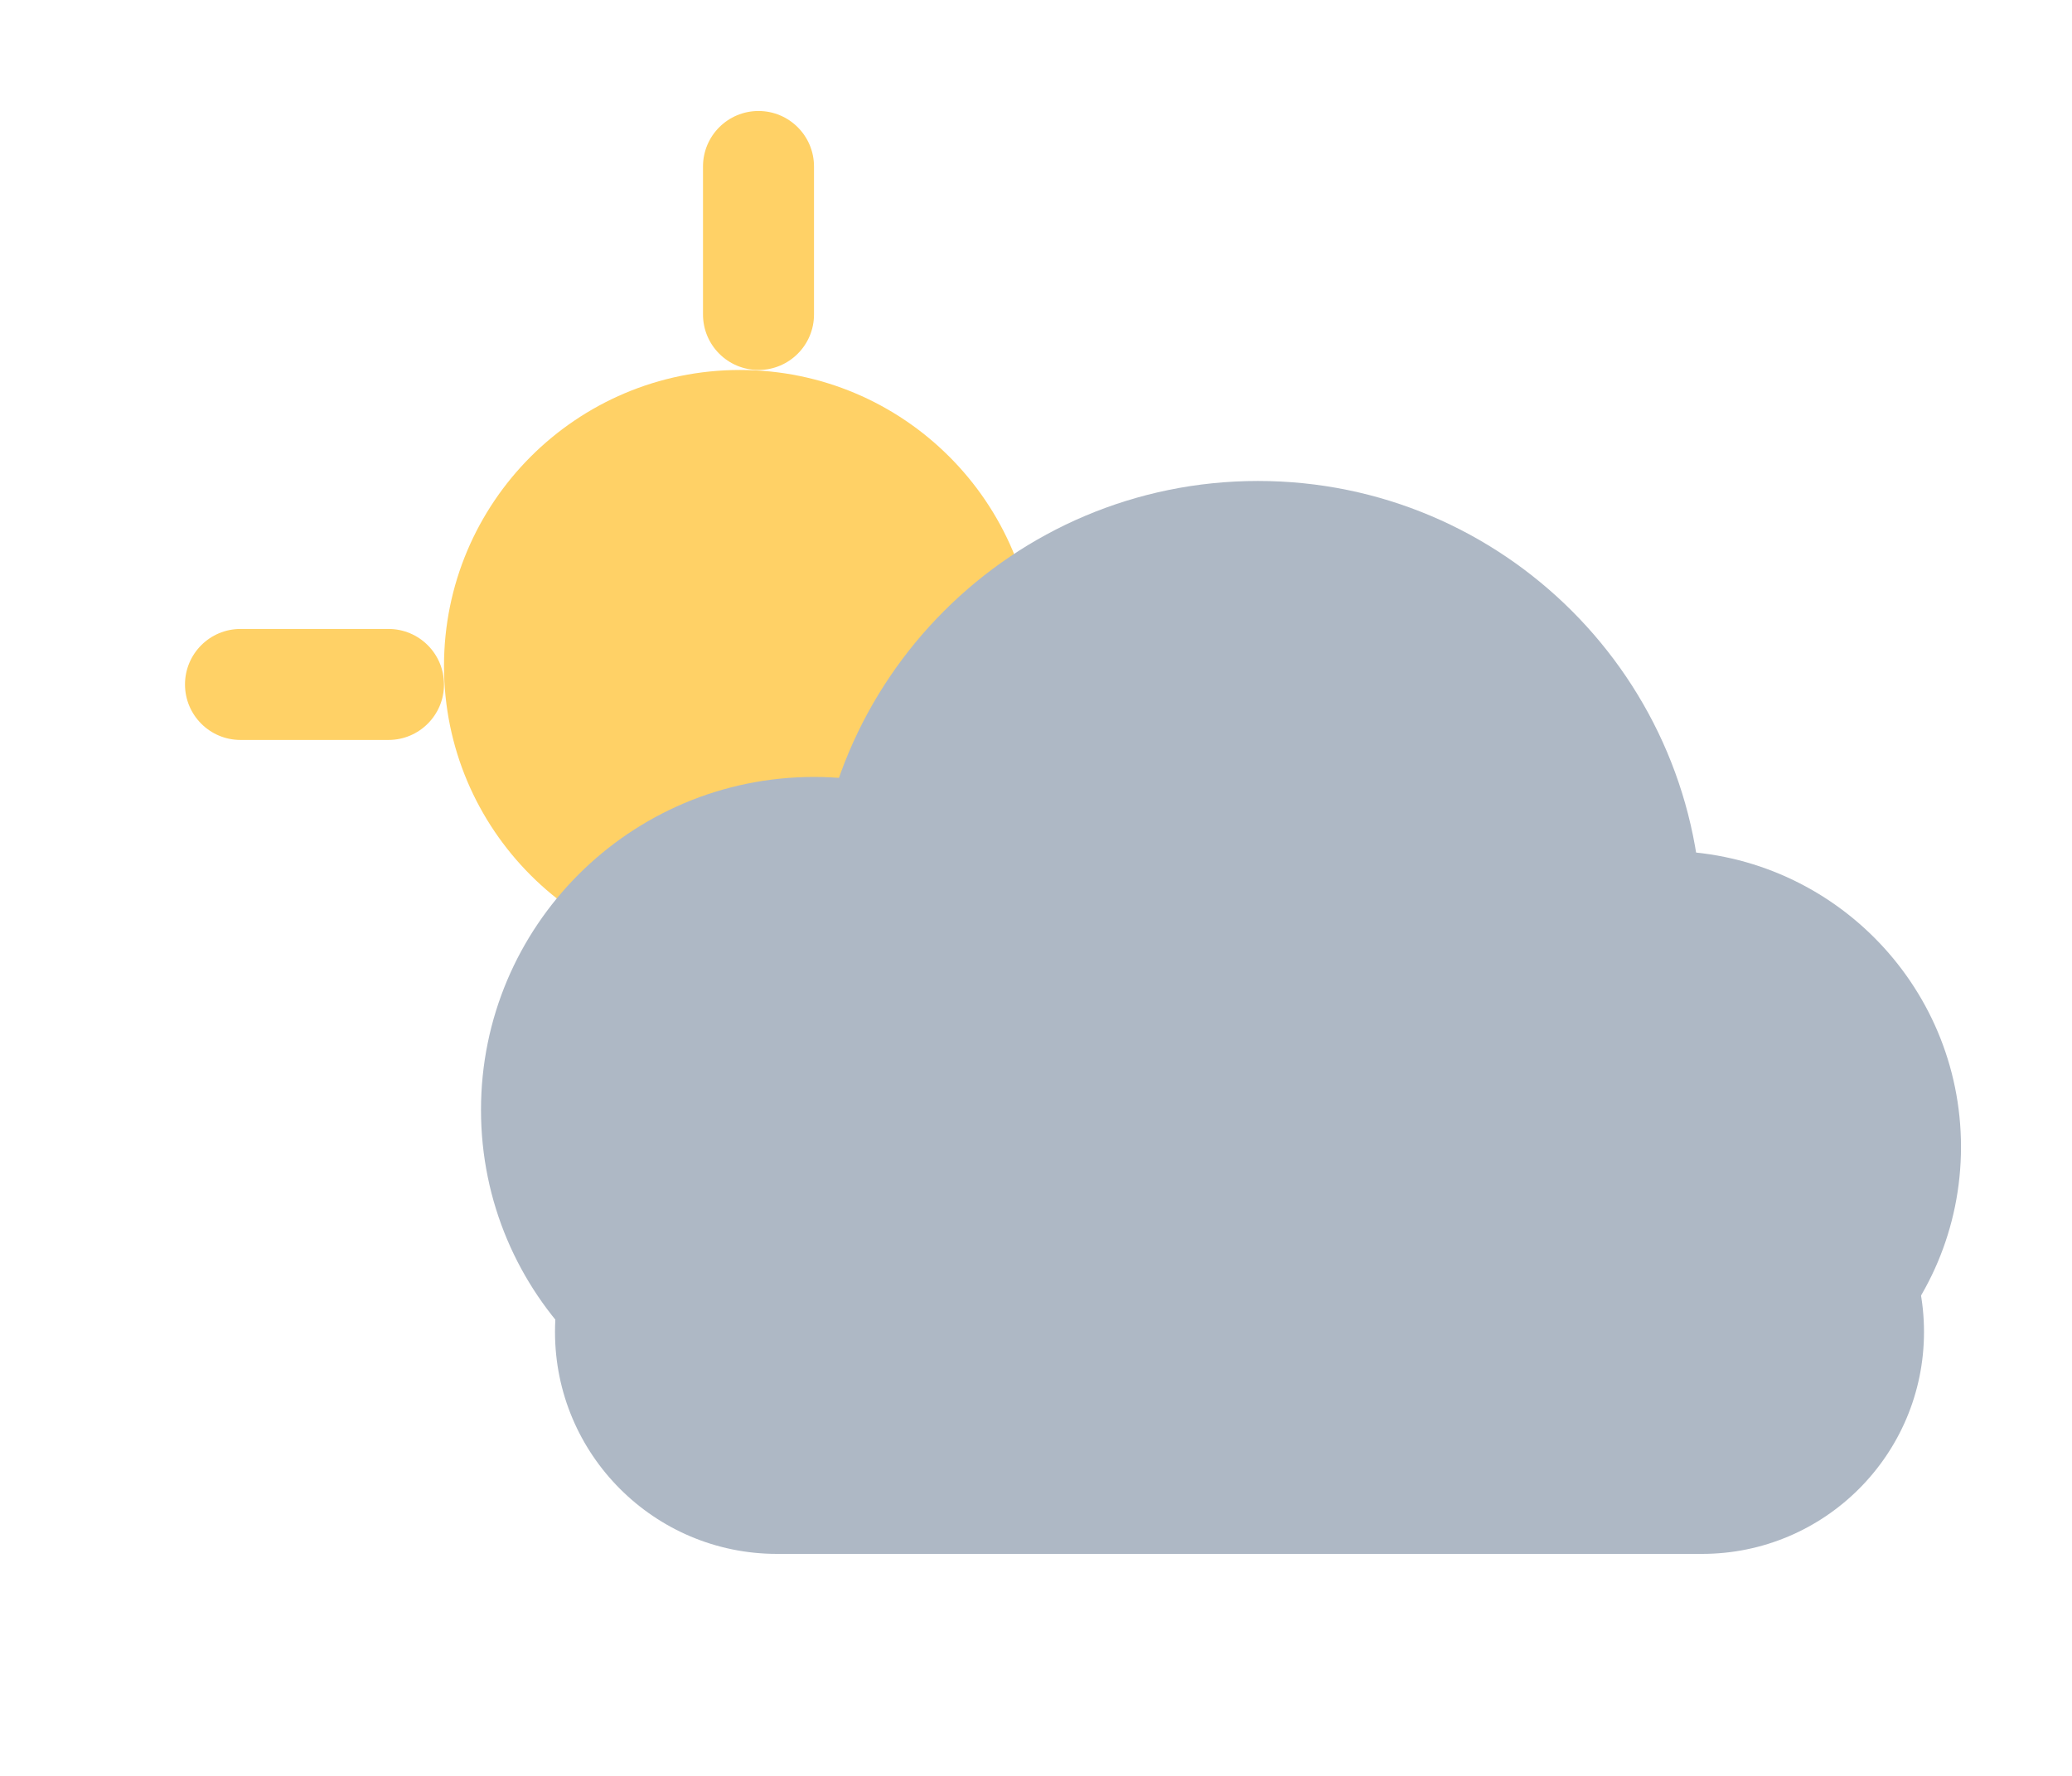
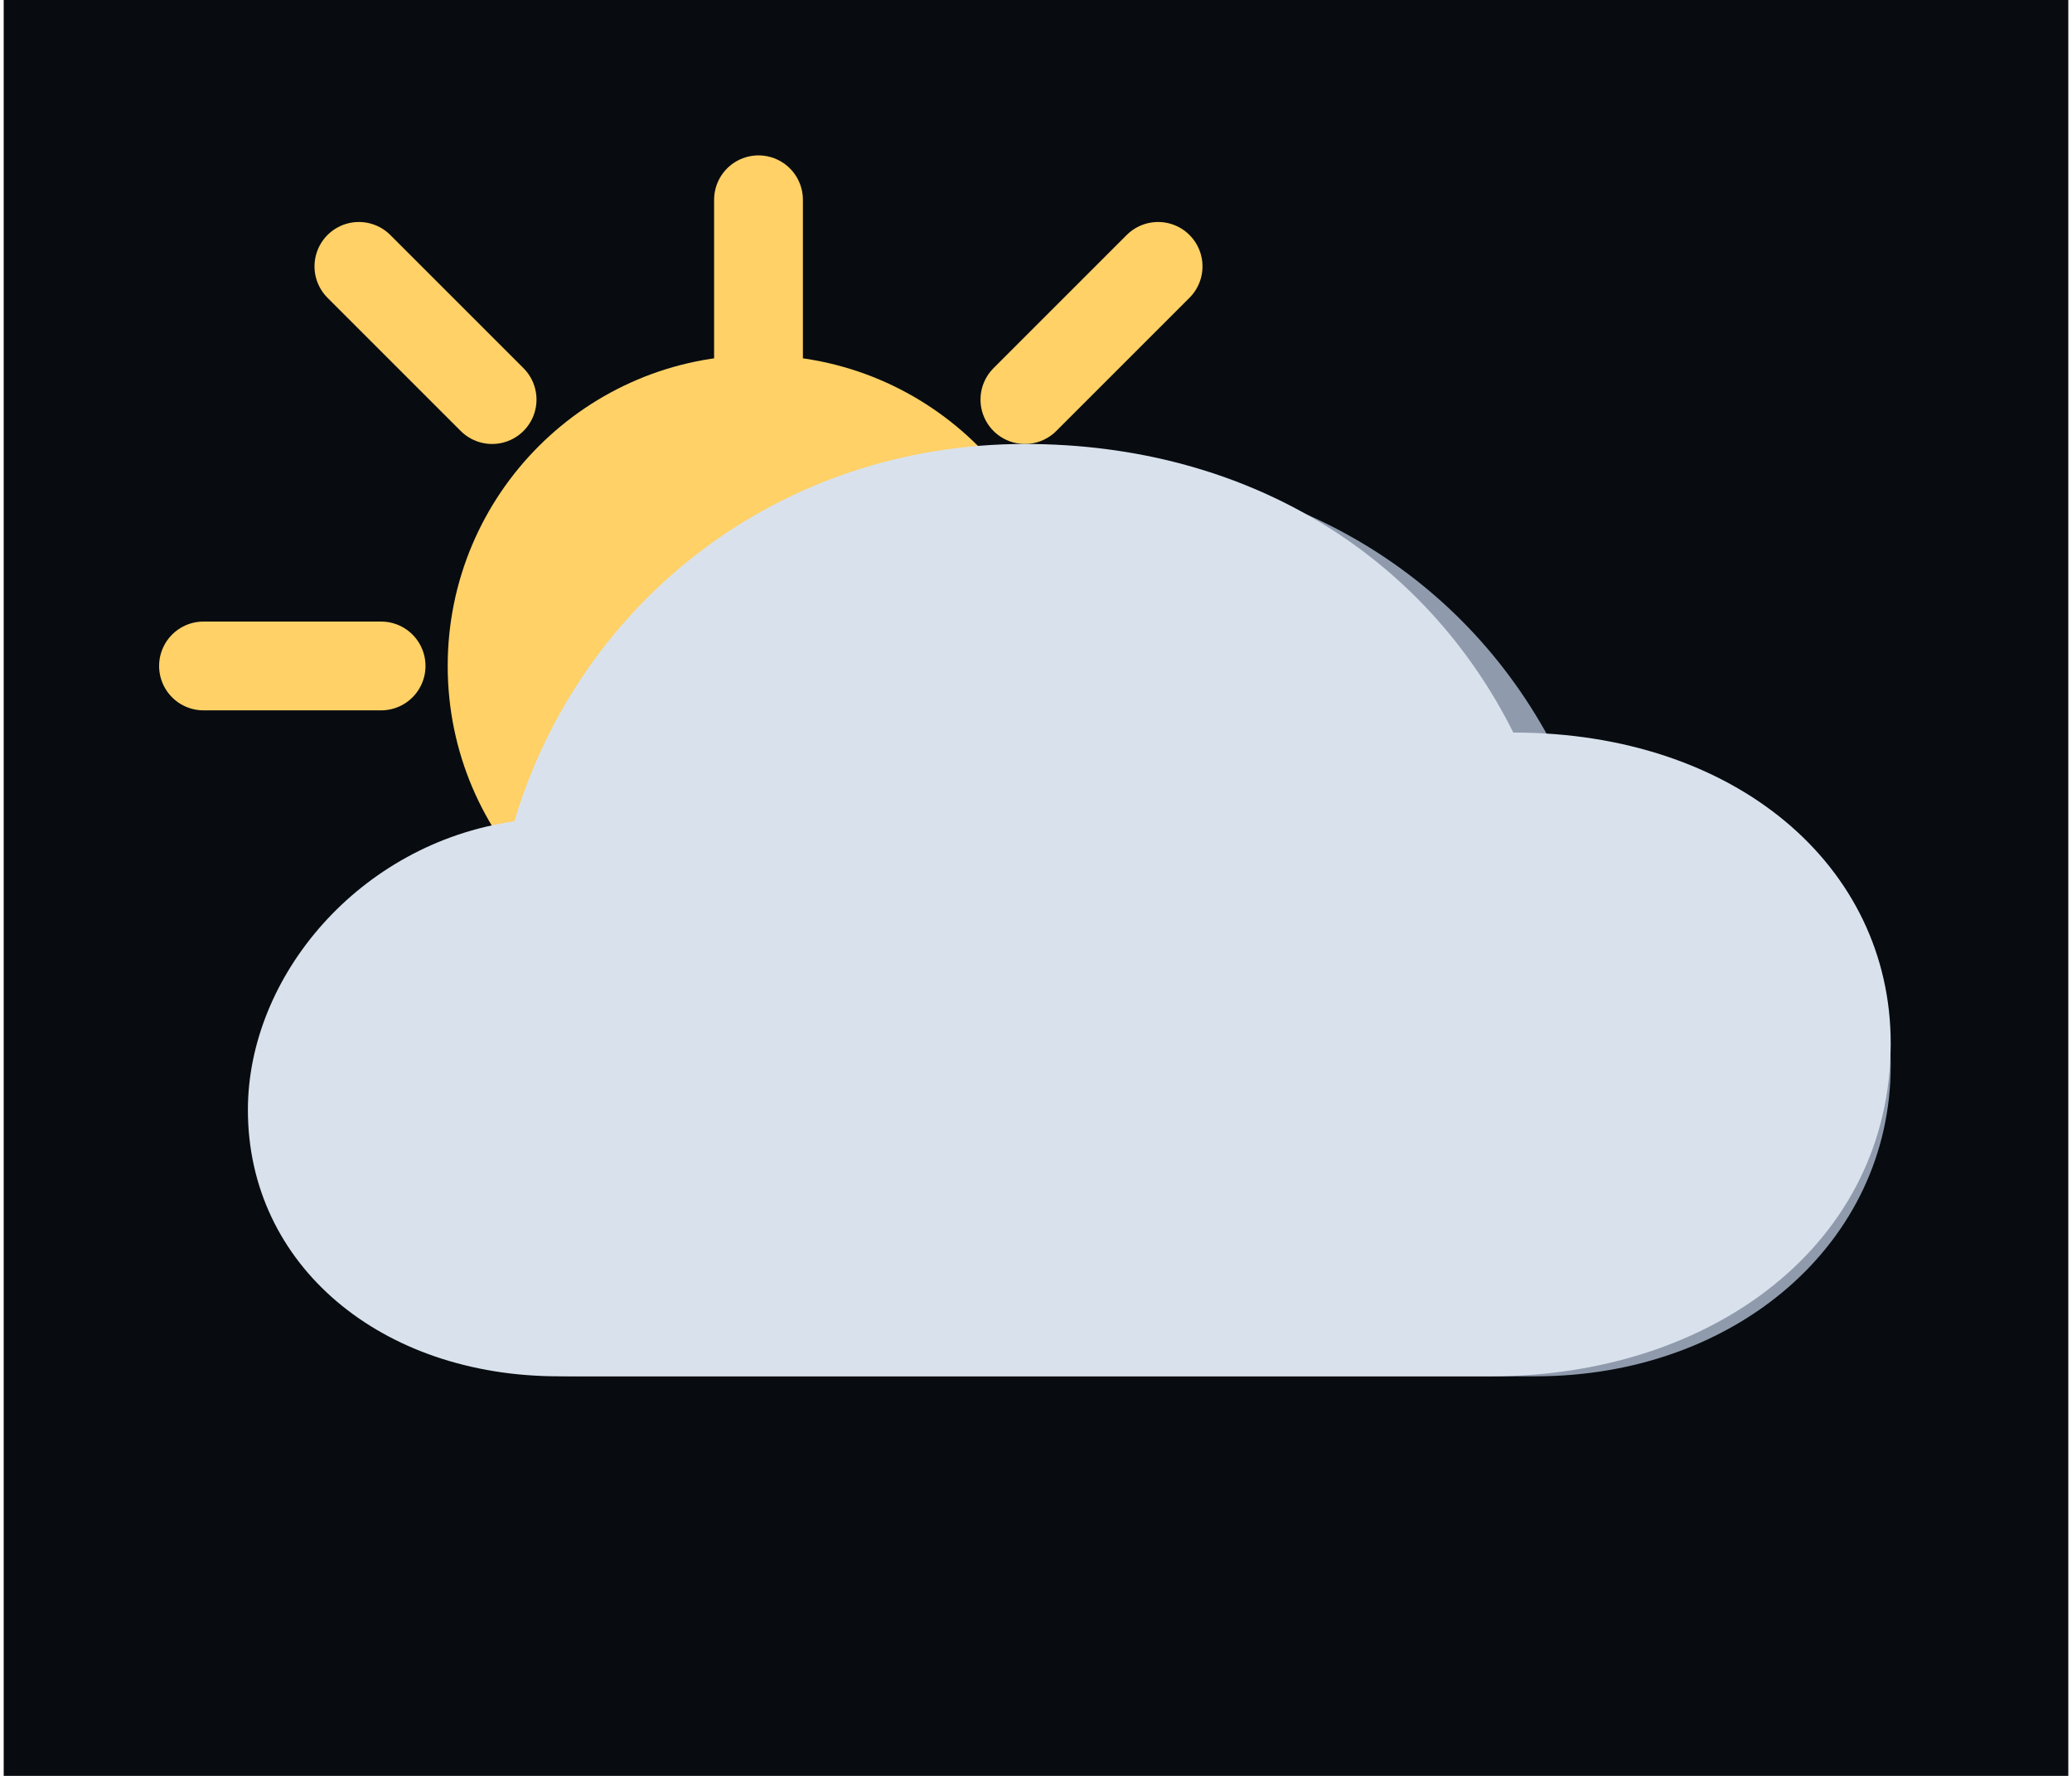
- <svg xmlns="http://www.w3.org/2000/svg" width="56" height="48" viewBox="0 0 56 48">
-   <g fill="#ffd166">
-     <circle cx="20" cy="18" r="8" />
-     <rect x="19" y="3" width="3" height="7" rx="1.5" />
-     <rect x="19" y="26" width="3" height="7" rx="1.5" />
-     <rect x="5" y="17" width="7" height="3" rx="1.5" />
-     <rect x="28" y="17" width="7" height="3" rx="1.5" />
+ <svg xmlns="http://www.w3.org/2000/svg" width="56" height="48" viewBox="0 0 93 80">
+   <rect width="93" height="80" fill="#080c10" />
+   <g fill="none" stroke="#ffd166" stroke-width="4" stroke-linecap="round">
+     <path d="M34 9v8" />
+     <path d="M34 43v8" />
+     <path d="M9 30h8" />
+     <path d="M51 30h8" />
+     <path d="M16 12l6 6" />
+     <path d="M46 42l6 6" />
+     <path d="M52 12l-6 6" />
+     <path d="M22 42l-6 6" />
  </g>
-   <g fill="#aeb8c5">
-     <circle cx="22" cy="30" r="9" />
-     <circle cx="34" cy="25" r="12" />
-     <circle cx="45" cy="31" r="8" />
-     <rect x="15" y="30" width="37" height="12" rx="6" />
-   </g>
+   <circle cx="34" cy="30" r="14" fill="#ffd166" />
+   <path fill="#8f9bad" d="M38 62h31c9 0 16-6 16-14 0-7-6-13-15-14-4-8-12-13-22-13-11 0-20 7-23 17-7 1-12 6-12 13 0 6 5 11 13 11h12z" />
+   <path fill="#d9e2ec" d="M31 62h36c10 0 18-6 18-15 0-8-7-14-17-14-4-8-12-13-22-13-11 0-20 7-23 17-7 1-12 7-12 13 0 7 6 12 14 12h6z" />
</svg>
